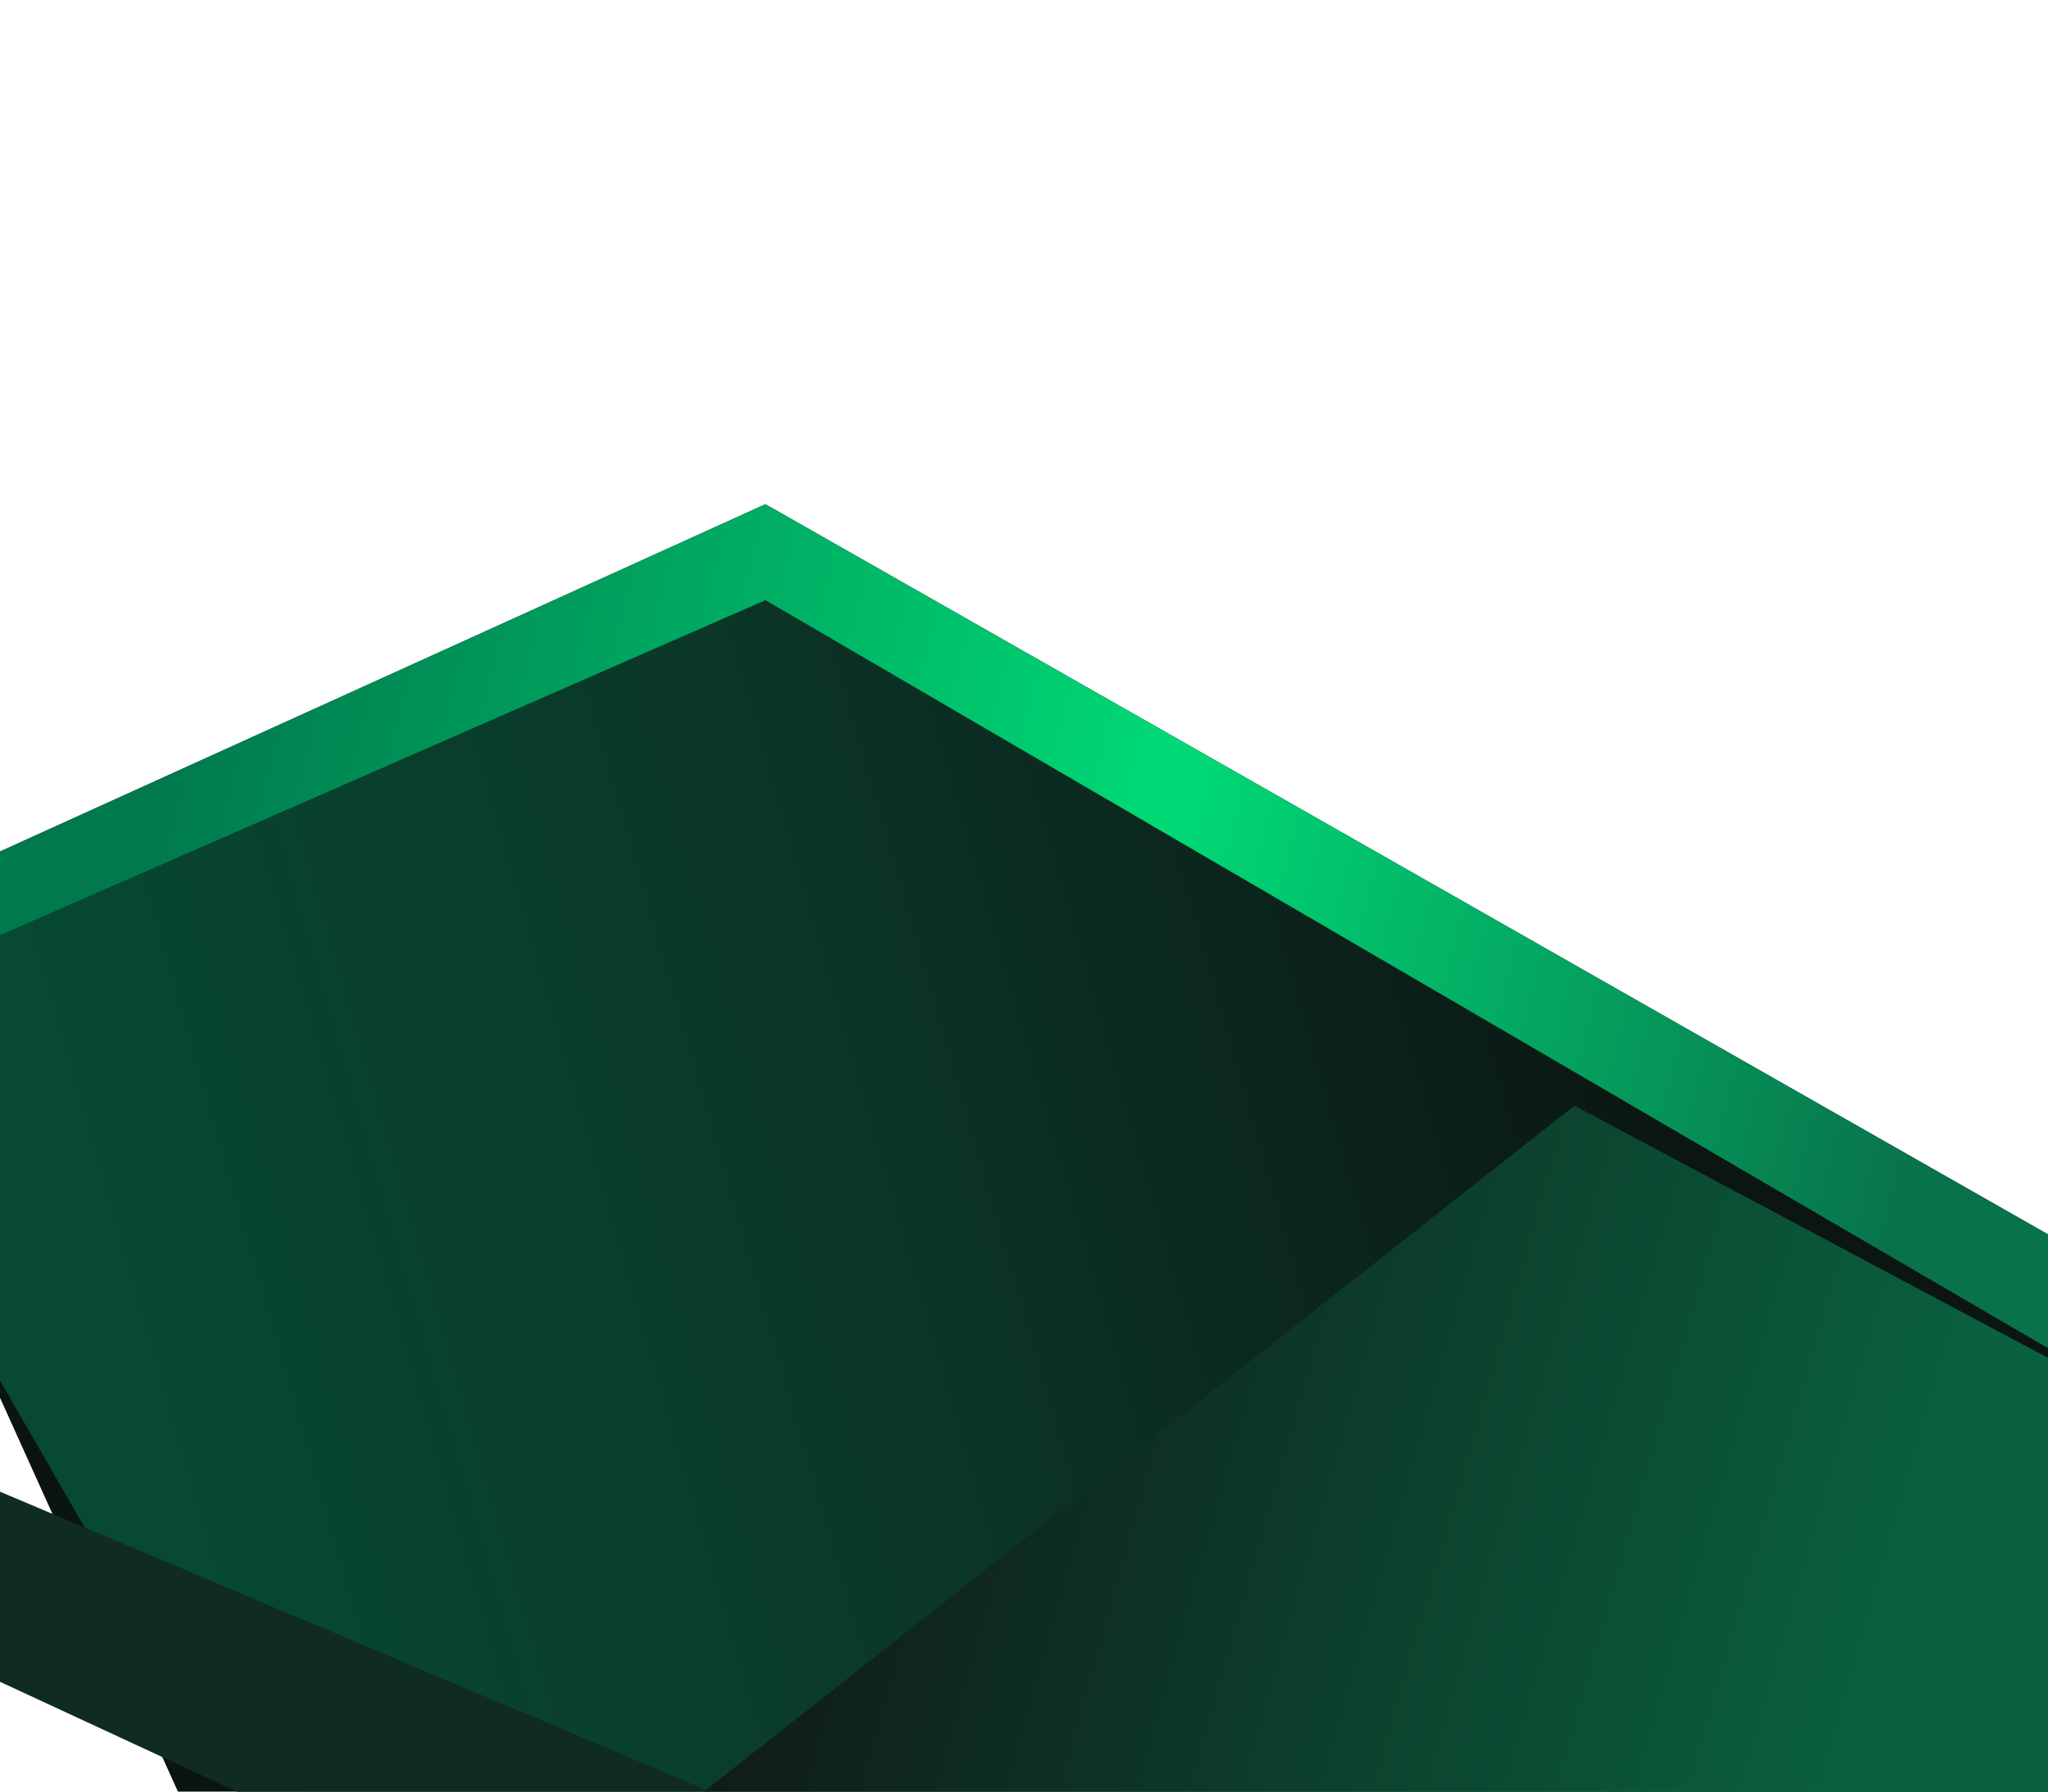
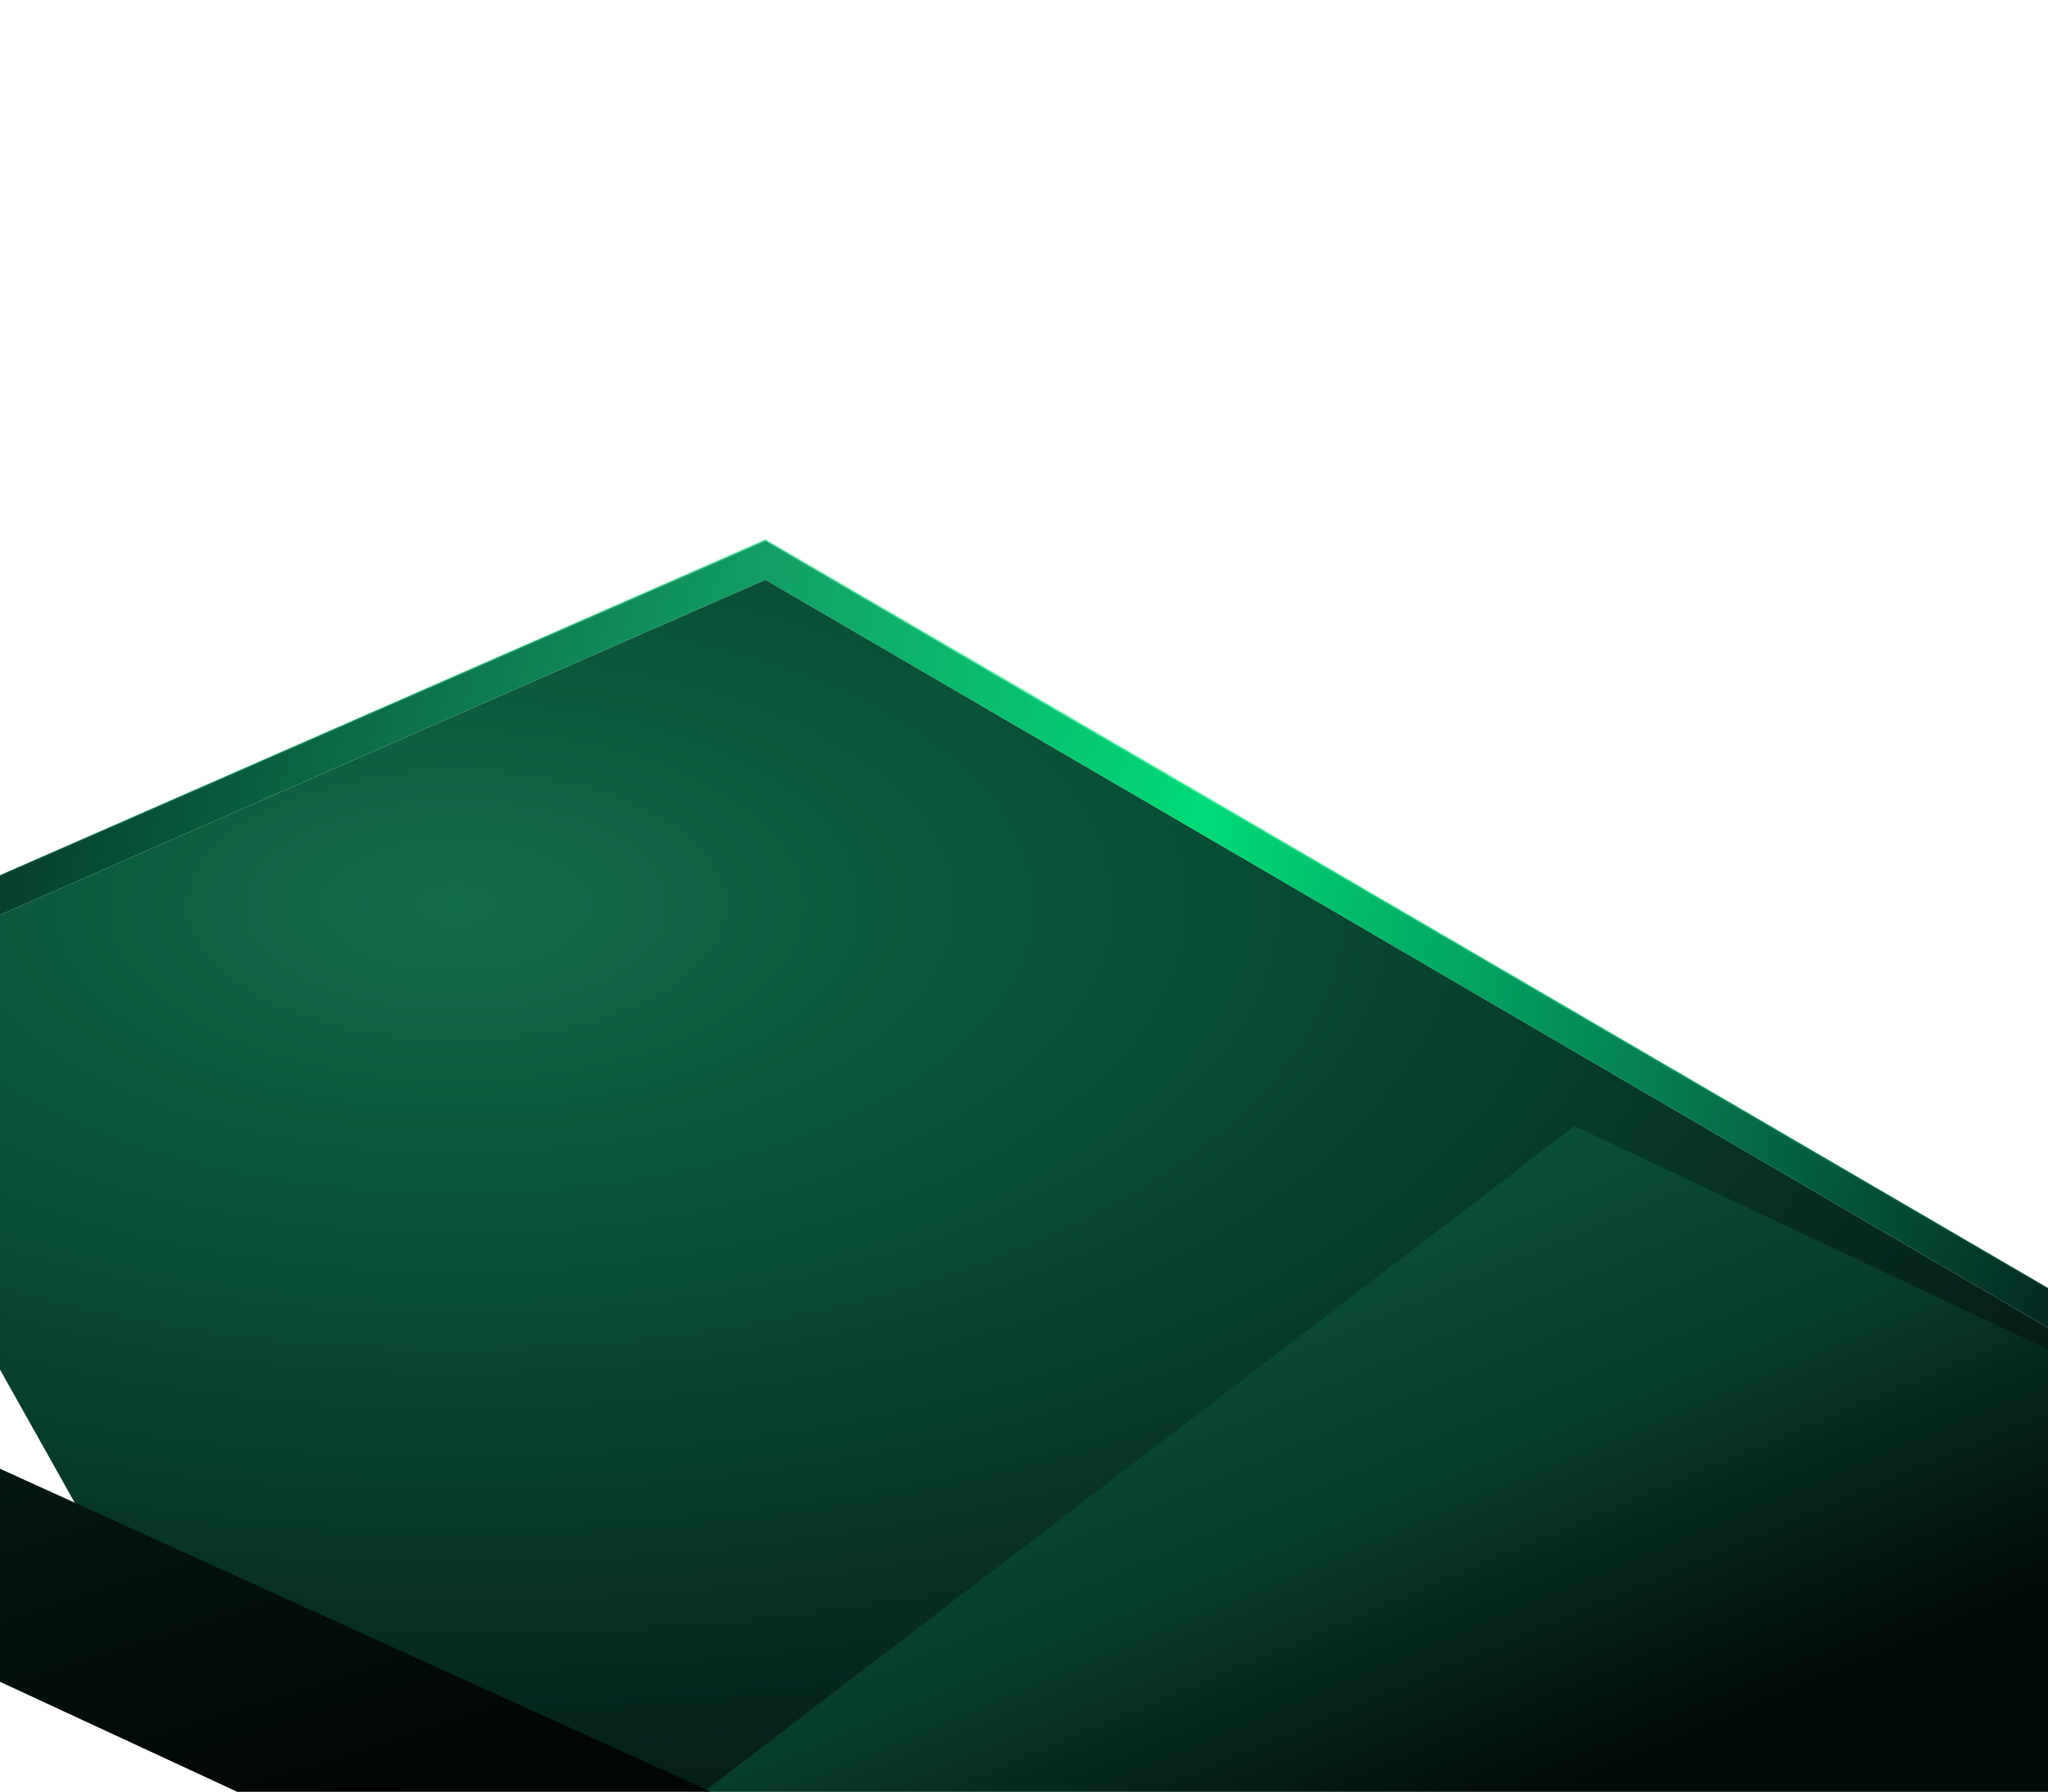
<svg xmlns="http://www.w3.org/2000/svg" viewBox="0 0 1600 1400" preserveAspectRatio="none">
  <defs>
-     <linearGradient id="plane" x1="110" y1="1070" x2="1290" y2="730" gradientUnits="userSpaceOnUse">
-       <stop stop-color="#074932" />
-       <stop offset=".48" stop-color="#0B3628" />
-       <stop offset="1" stop-color="#0B1512" />
+     <radialGradient id="plane" cx=".27" cy=".27" r=".9">
+       <stop stop-color="#126b49" />
+       <stop offset=".35" stop-color="#094d35" />
+       <stop offset=".72" stop-color="#06281f" />
+       <stop offset="1" stop-color="#020b09" />
+     </radialGradient>
+     <linearGradient id="edge" x1="0" y1="600" x2="1600" y2="1000" gradientUnits="userSpaceOnUse">
+       <stop stop-color="#053b2b" />
+       <stop offset=".35" stop-color="#12a467" />
+       <stop offset=".56" stop-color="#00da76" />
+       <stop offset=".8" stop-color="#057c50" />
+       <stop offset="1" stop-color="#032c22" />
    </linearGradient>
-     <linearGradient id="edge" x1="100" y1="700" x2="1460" y2="1040" gradientUnits="userSpaceOnUse">
-       <stop stop-color="#00794D" />
-       <stop offset=".55" stop-color="#00DA76" />
-       <stop offset="1" stop-color="#08734B" />
+     <linearGradient id="fold" x1="1000" y1="880" x2="1220" y2="1400" gradientUnits="userSpaceOnUse">
+       <stop stop-color="#03110d" />
+       <stop offset=".12" stop-color="#0c5138" />
+       <stop offset=".55" stop-color="#073a2a" />
+       <stop offset="1" stop-color="#020a08" />
    </linearGradient>
-     <linearGradient id="fold" x1="660" y1="1000" x2="1500" y2="1240" gradientUnits="userSpaceOnUse">
-       <stop stop-color="#101B17" />
-       <stop offset="1" stop-color="#09613F" />
+     <linearGradient id="glint">
+       <stop stop-color="#36ec9b" stop-opacity="0" />
+       <stop offset=".5" stop-color="#6bf8b5" stop-opacity=".46" />
+       <stop offset="1" stop-color="#36ec9b" stop-opacity="0" />
+     </linearGradient>
+     <linearGradient id="side" x2=".7" y2="1">
+       <stop stop-color="#061d16" />
+       <stop offset="1" stop-color="#010504" />
    </linearGradient>
  </defs>
-   <path fill="#0B1410" d="M-160 738 598 394 1750 1050 1750 1400 139 1400Z" />
-   <path fill="url(#plane)" d="M-160 801 598 469 1750 1141 1750 1400 185 1400Z" />
-   <path fill="url(#edge)" d="M-160 738 598 394 1750 1050 1750 1141 598 469-160 801Z" />
-   <path fill="url(#fold)" d="M550 1400 1230 864 1750 1141 1750 1400Z" />
-   <path fill="#102C21" d="M-120 1115 555 1400 185 1400-160 1240Z" />
+   <path fill="url(#plane)" d="M-160 785 598 453 1750 1125 1750 1400 185 1400Z" />
+   <path fill="url(#edge)" d="M-160 754 598 422 1750 1094 1750 1125 598 453-160 785Z" />
+   <path fill="none" stroke="url(#glint)" stroke-width="2" d="M-160 754 598 422 1750 1094" />
+   <path fill="url(#fold)" d="M550 1400 1230 880 1750 1125 1750 1400Z" />
+   <path fill="url(#side)" d="M-160 1075 555 1400 185 1400-160 1240Z" />
</svg>
